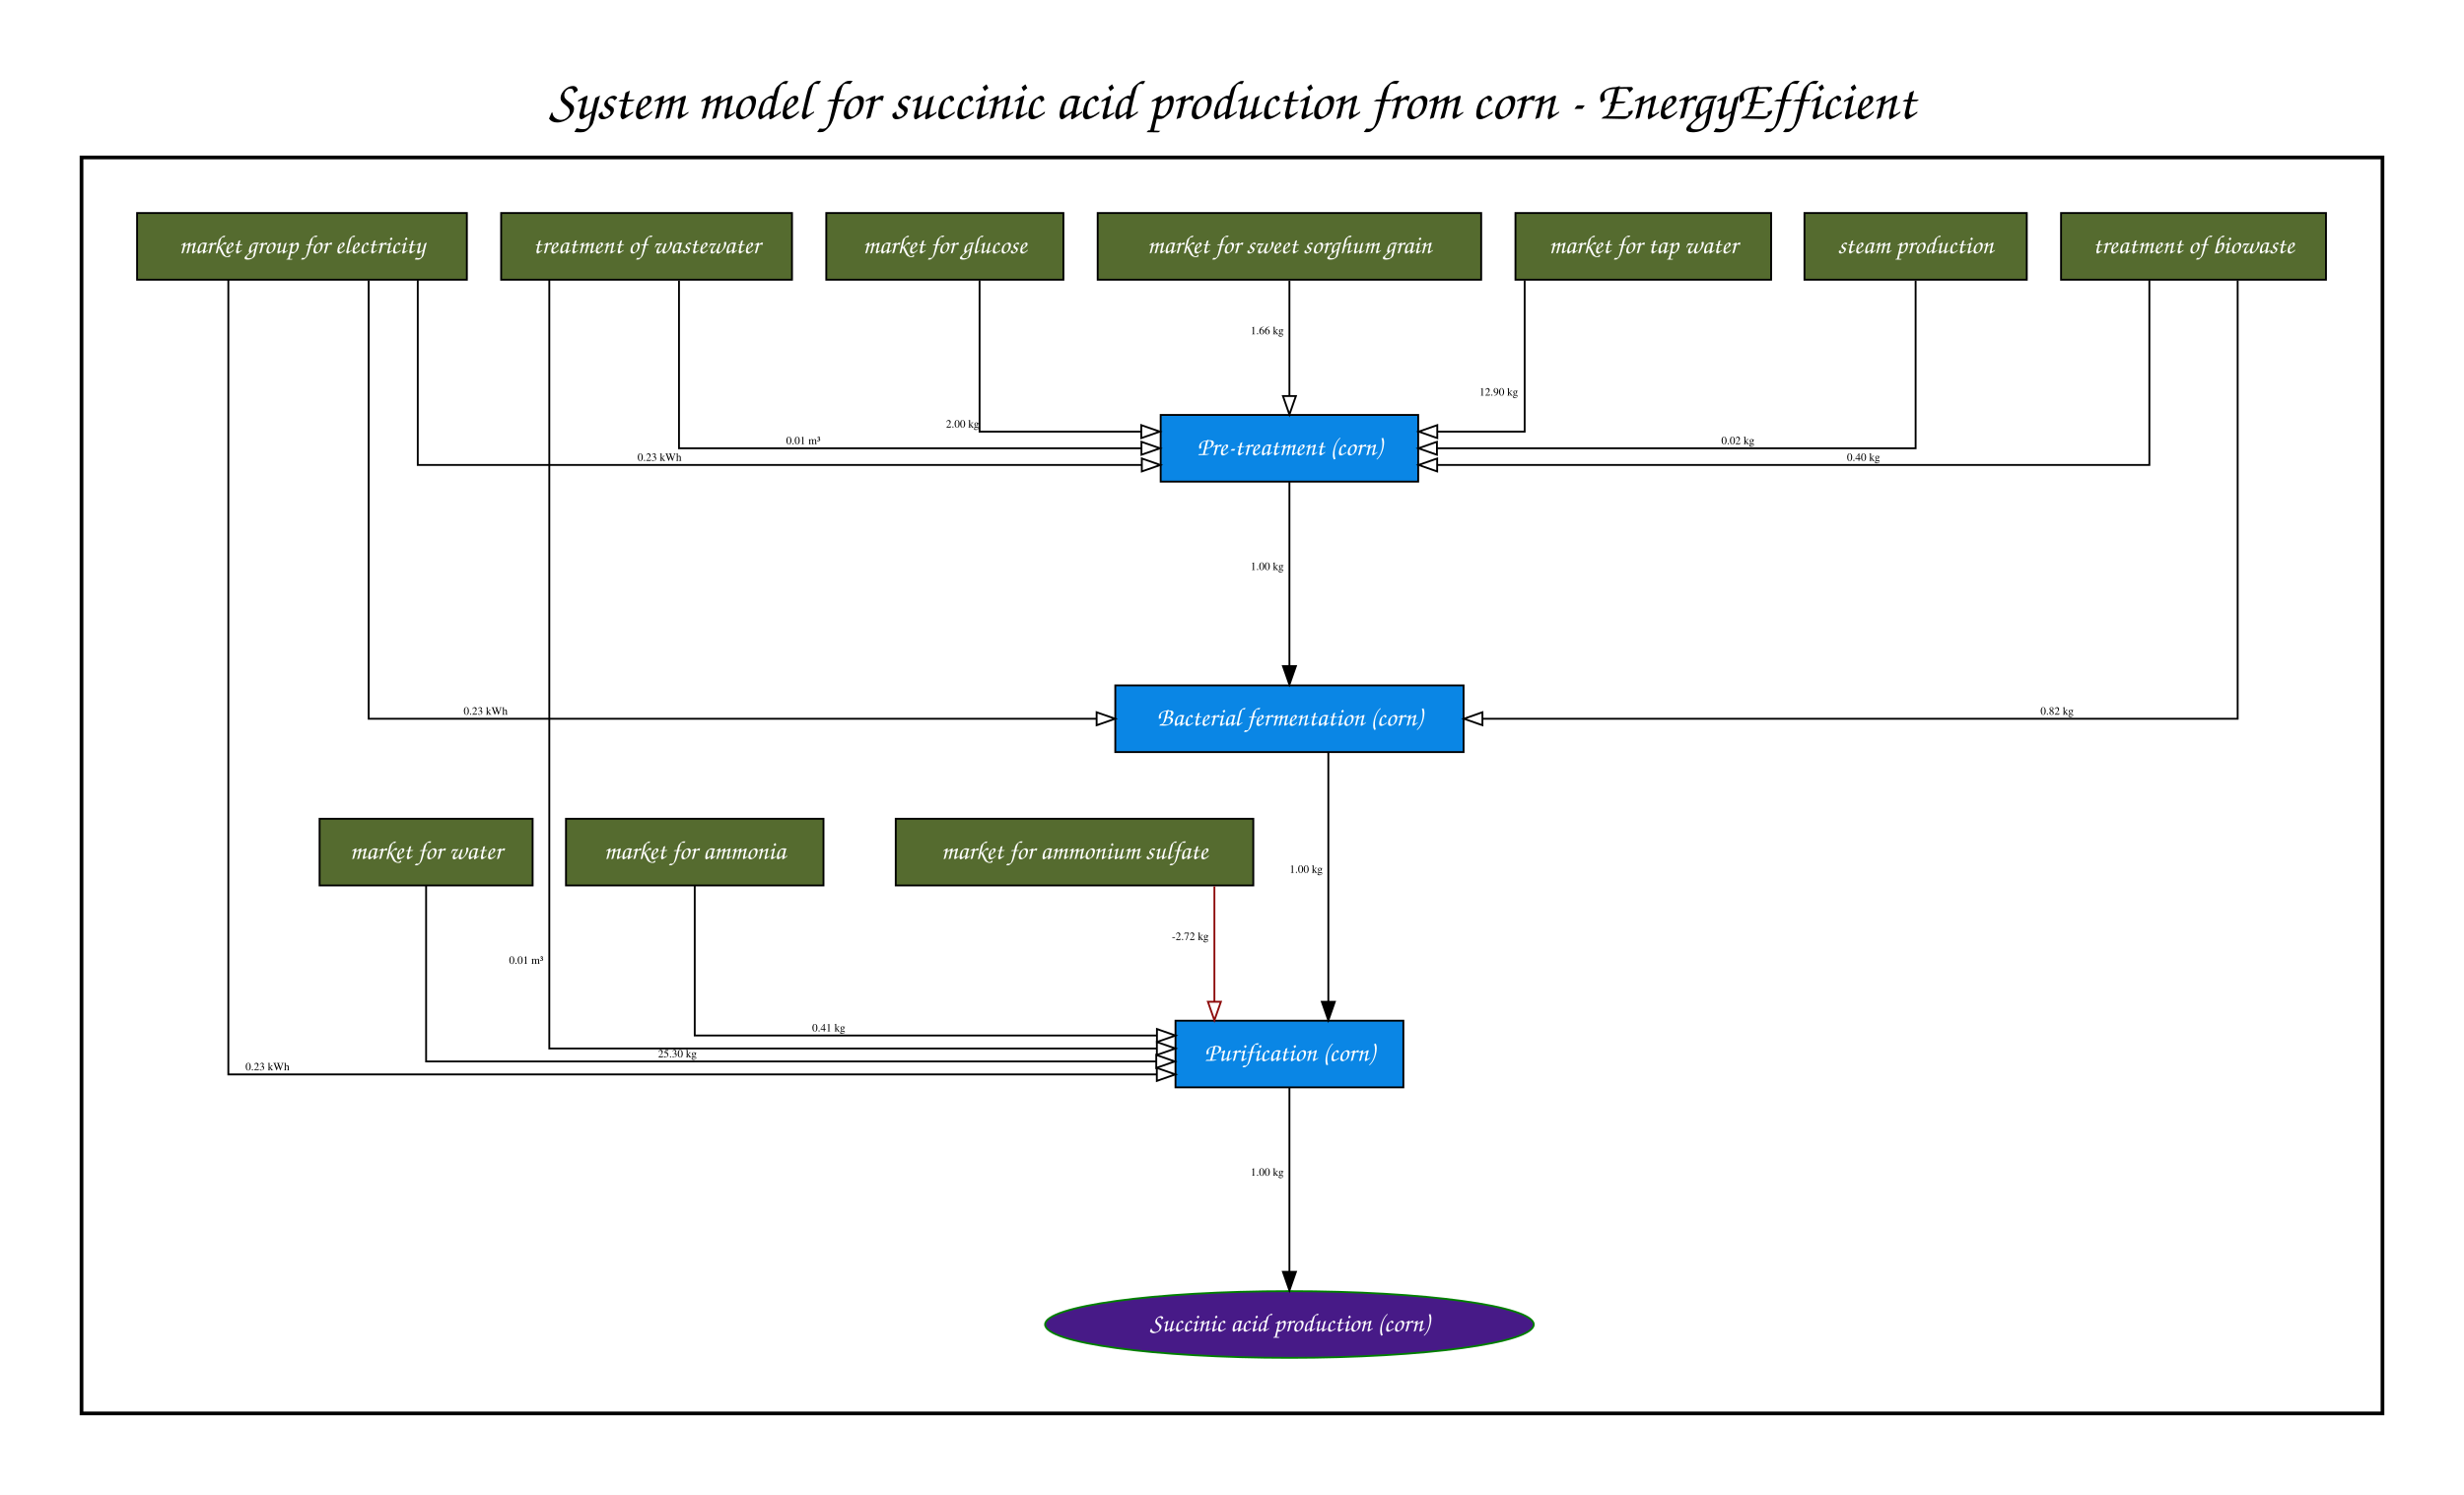
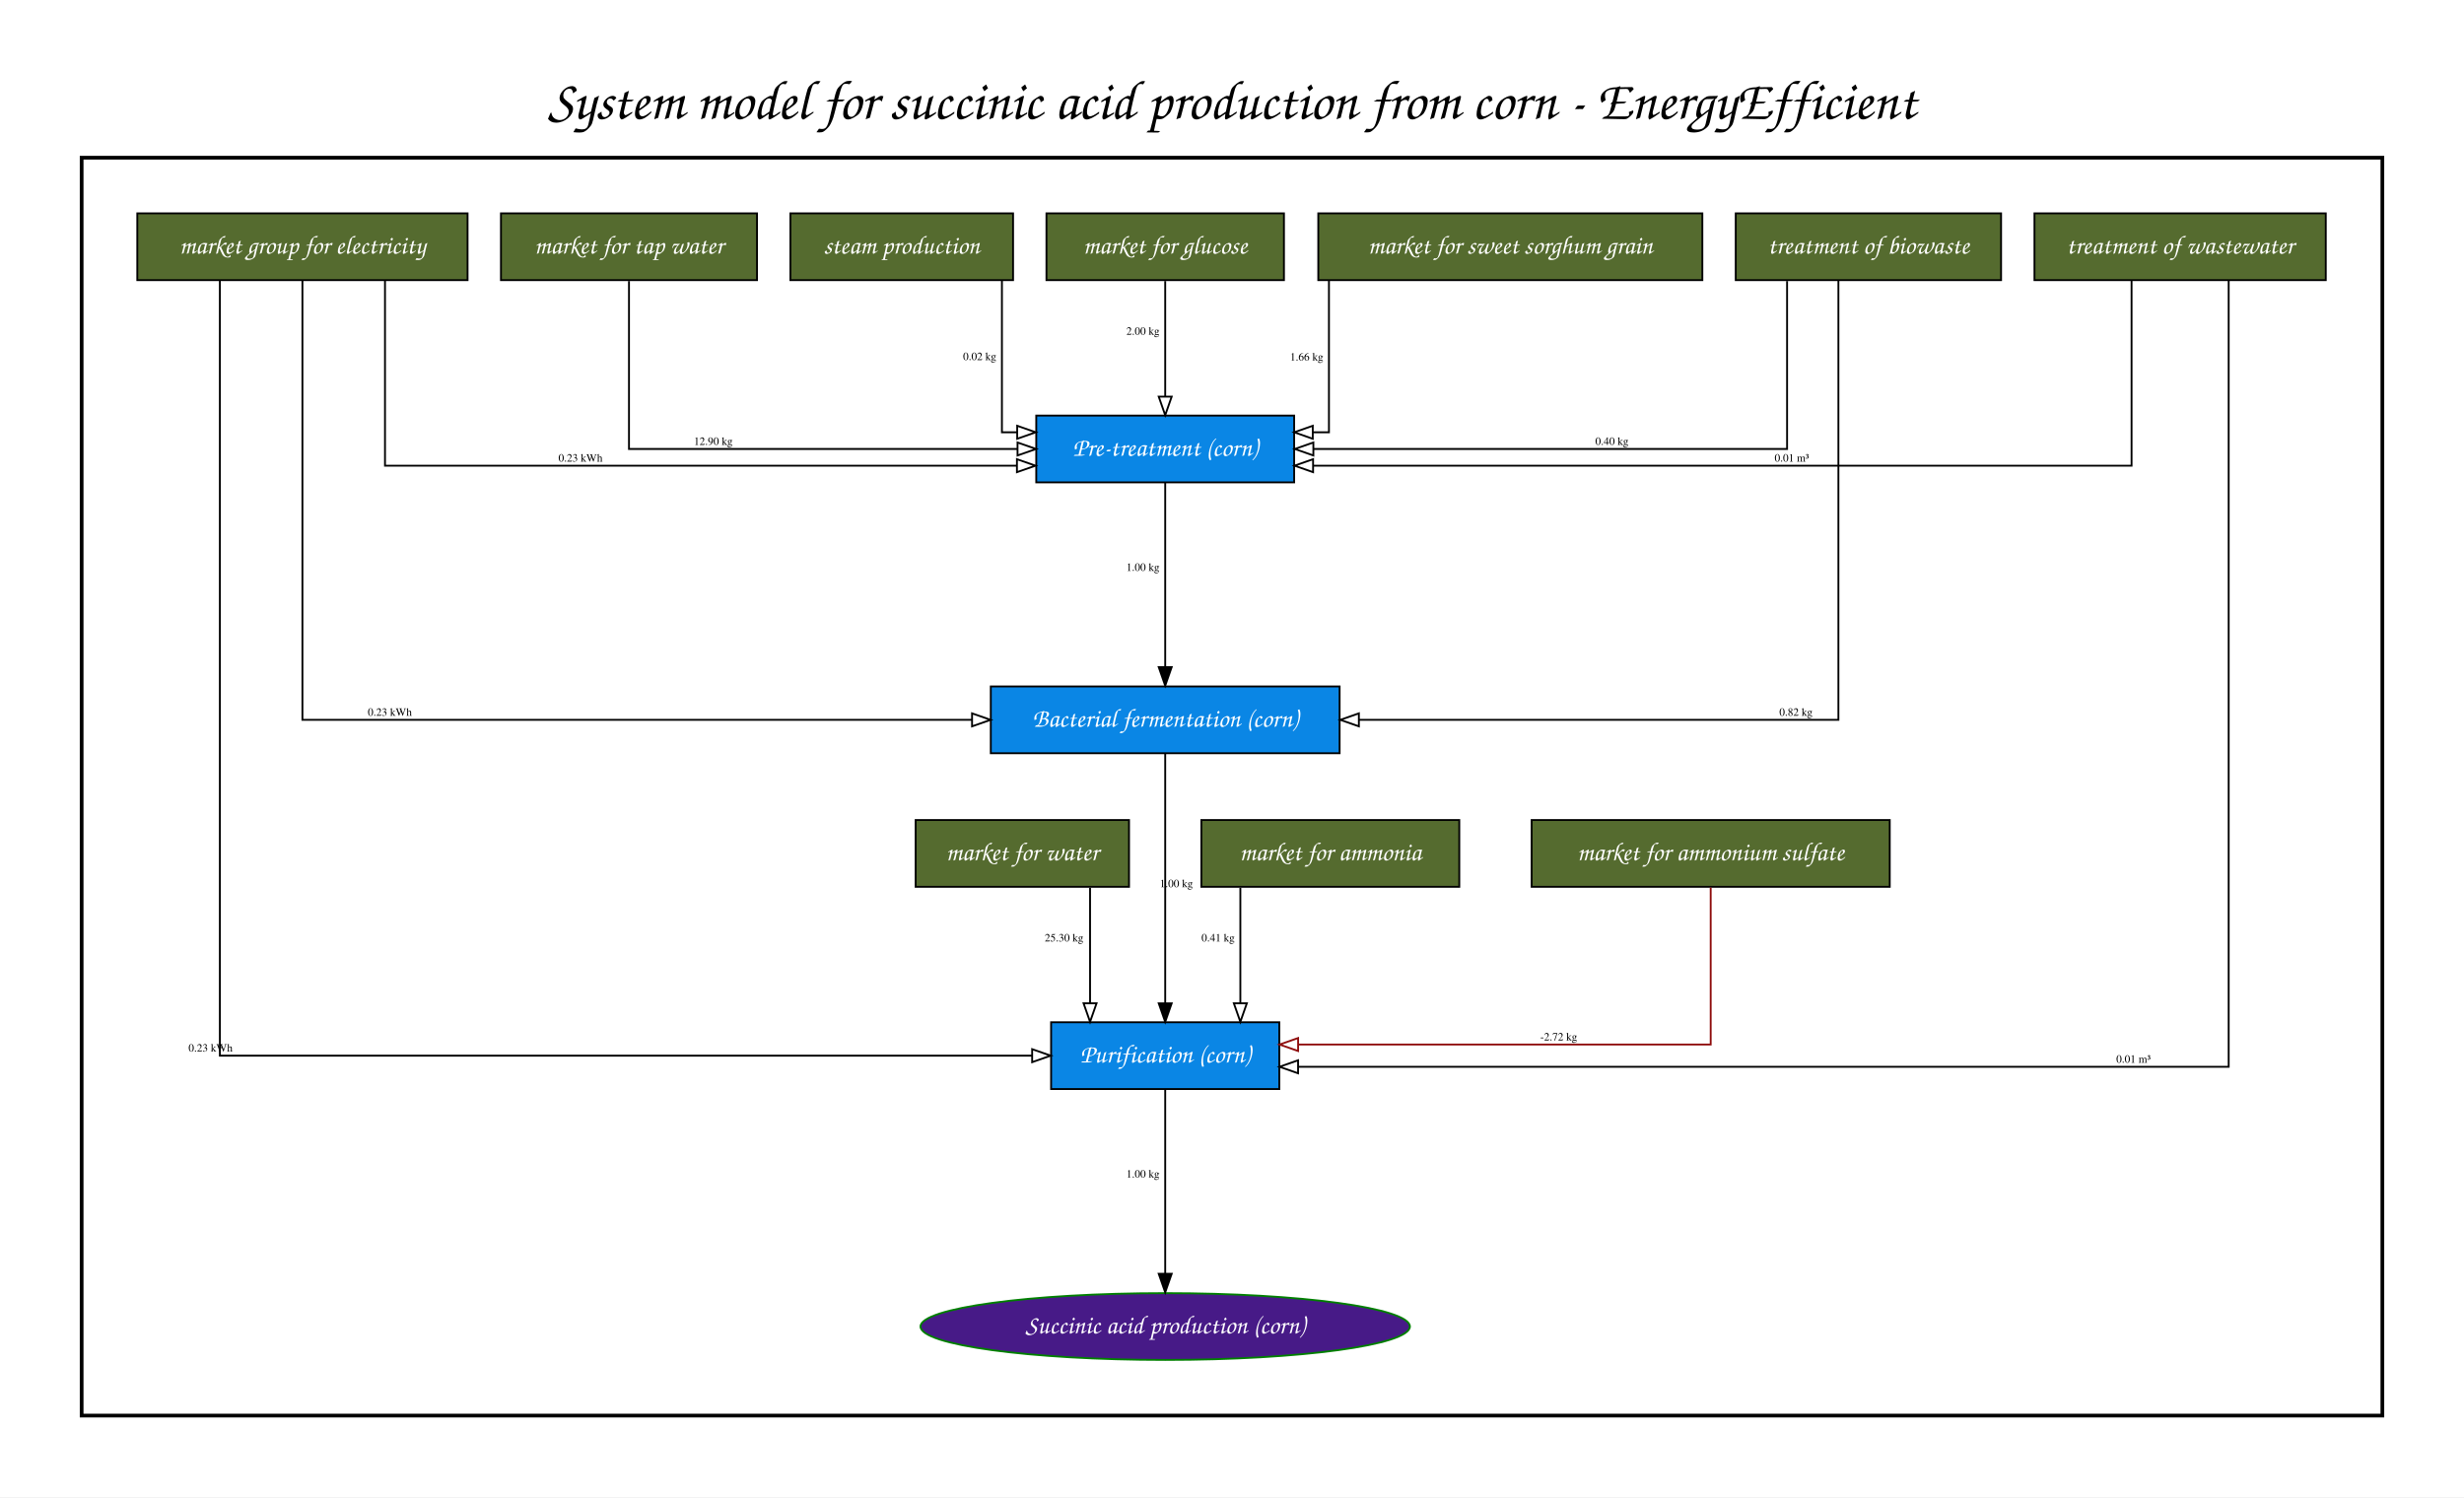
- <svg xmlns="http://www.w3.org/2000/svg" width="1330pt" height="807pt" viewBox="0.00 0.00 1330.00 807.00">
+ <svg xmlns="http://www.w3.org/2000/svg" width="1328pt" height="807pt" viewBox="0.00 0.00 1328.00 807.00">
  <g id="graph0" class="graph" transform="scale(1 1) rotate(0) translate(36 771)">
-     <polygon fill="white" stroke="transparent" points="-36,36 -36,-771 1294,-771 1294,36 -36,36" />
-     <text text-anchor="middle" x="629" y="-707" font-family="Comic Sans MS" font-size="30.00">System model for succinic acid production from corn - EnergyEfficient</text>
+     <polygon fill="white" stroke="transparent" points="-36,36 -36,-771 1292,-771 1292,36 -36,36" />
+     <text text-anchor="middle" x="628" y="-707" font-family="Comic Sans MS" font-size="30.00">System model for succinic acid production from corn - EnergyEfficient</text>
    <g id="clust1" class="cluster">
-       <polygon fill="none" stroke="black" stroke-width="2" points="8,-8 8,-686 1250,-686 1250,-8 8,-8" />
+       <polygon fill="none" stroke="black" stroke-width="2" points="8,-8 8,-686 1248,-686 1248,-8 8,-8" />
    </g>
    <g id="node1" class="node">
-       <polygon fill="darkolivegreen" stroke="black" points="1219.5,-656 1076.5,-656 1076.5,-620 1219.5,-620 1219.5,-656" />
-       <text text-anchor="middle" x="1148" y="-634.3" font-family="Comic Sans MS" font-size="14.00" fill="white">treatment of biowaste</text>
+       <polygon fill="darkolivegreen" stroke="black" points="982.5,-329 789.5,-329 789.5,-293 982.5,-293 982.5,-329" />
+       <text text-anchor="middle" x="886" y="-307.3" font-family="Comic Sans MS" font-size="14.00" fill="white">market for ammonium sulfate</text>
    </g>
-     <g id="node11" class="node">
-       <polygon fill="#0a86e5" stroke="black" points="729.5,-547 590.5,-547 590.5,-511 729.5,-511 729.5,-547" />
-       <text text-anchor="middle" x="660" y="-525.3" font-family="Comic Sans MS" font-size="14.00" fill="white">Pre-treatment (corn)</text>
-     </g>
-     <g id="edge12" class="edge">
-       <path fill="none" stroke="black" d="M1124.17,-619.82C1124.17,-586.72 1124.17,-520 1124.17,-520 1124.17,-520 739.74,-520 739.74,-520" />
-       <polygon fill="white" stroke="black" points="739.74,-516.5 729.74,-520 739.74,-523.5 739.74,-516.5" />
-       <text text-anchor="middle" x="969.86" y="-522.2" font-family="Times,serif" font-size="6.00">0.40 kg</text>
-     </g>
-     <g id="node12" class="node">
-       <polygon fill="#0a86e5" stroke="black" points="754,-401 566,-401 566,-365 754,-365 754,-401" />
-       <text text-anchor="middle" x="660" y="-379.3" font-family="Comic Sans MS" font-size="14.00" fill="white">Bacterial fermentation (corn)</text>
+     <g id="node13" class="node">
+       <polygon fill="#0a86e5" stroke="black" points="653.5,-220 530.5,-220 530.5,-184 653.5,-184 653.5,-220" />
+       <text text-anchor="middle" x="592" y="-198.3" font-family="Comic Sans MS" font-size="14.00" fill="white">Purification (corn)</text>
    </g>
    <g id="edge1" class="edge">
-       <path fill="none" stroke="black" d="M1171.83,-619.66C1171.83,-561.19 1171.83,-383 1171.83,-383 1171.83,-383 764.18,-383 764.18,-383" />
-       <polygon fill="white" stroke="black" points="764.18,-379.5 754.18,-383 764.18,-386.5 764.18,-379.5" />
-       <text text-anchor="middle" x="1074.34" y="-385.2" font-family="Times,serif" font-size="6.00">0.82 kg</text>
+       <path fill="none" stroke="#8e0c0c" d="M886,-292.59C886,-262.96 886,-208 886,-208 886,-208 663.63,-208 663.63,-208" />
+       <polygon fill="white" stroke="#8e0c0c" points="663.63,-204.5 653.63,-208 663.63,-211.5 663.63,-204.5" />
+       <text text-anchor="middle" x="804.11" y="-210.2" font-family="Times,serif" font-size="6.00">-2.72 kg</text>
    </g>
    <g id="node2" class="node">
+       <polygon fill="darkolivegreen" stroke="black" points="1217.5,-656 1060.5,-656 1060.5,-620 1217.5,-620 1217.5,-656" />
+       <text text-anchor="middle" x="1139" y="-634.3" font-family="Comic Sans MS" font-size="14.00" fill="white">treatment of wastewater</text>
+     </g>
+     <g id="edge2" class="edge">
+       <path fill="none" stroke="black" d="M1165.17,-619.85C1165.17,-536.68 1165.17,-196 1165.17,-196 1165.17,-196 663.61,-196 663.61,-196" />
+       <polygon fill="white" stroke="black" points="663.61,-192.5 653.61,-196 663.61,-199.5 663.61,-192.5" />
+       <text text-anchor="middle" x="1113.81" y="-198.2" font-family="Times,serif" font-size="6.00">0.01 m³</text>
+     </g>
+     <g id="node14" class="node">
+       <polygon fill="#0a86e5" stroke="black" points="661.5,-547 522.5,-547 522.5,-511 661.5,-511 661.5,-547" />
+       <text text-anchor="middle" x="592" y="-525.3" font-family="Comic Sans MS" font-size="14.00" fill="white">Pre-treatment (corn)</text>
+     </g>
+     <g id="edge11" class="edge">
+       <path fill="none" stroke="black" d="M1112.83,-619.82C1112.83,-586.72 1112.83,-520 1112.83,-520 1112.83,-520 671.7,-520 671.7,-520" />
+       <polygon fill="white" stroke="black" points="671.7,-516.5 661.7,-520 671.7,-523.5 671.7,-516.5" />
+       <text text-anchor="middle" x="929.68" y="-522.2" font-family="Times,serif" font-size="6.00">0.01 m³</text>
+     </g>
+     <g id="node3" class="node">
+       <polygon fill="darkolivegreen" stroke="black" points="750.5,-329 611.5,-329 611.5,-293 750.5,-293 750.5,-329" />
+       <text text-anchor="middle" x="681" y="-307.3" font-family="Comic Sans MS" font-size="14.00" fill="white">market for ammonia</text>
+     </g>
+     <g id="edge3" class="edge">
+       <path fill="none" stroke="black" d="M632.5,-292.51C632.5,-292.51 632.5,-230.22 632.5,-230.22" />
+       <polygon fill="white" stroke="black" points="636,-230.22 632.5,-220.22 629,-230.22 636,-230.22" />
+       <text text-anchor="middle" x="620.5" y="-263.56" font-family="Times,serif" font-size="6.00">0.41 kg</text>
+     </g>
+     <g id="node4" class="node">
      <polygon fill="darkolivegreen" stroke="black" points="216,-656 38,-656 38,-620 216,-620 216,-656" />
      <text text-anchor="middle" x="127" y="-634.3" font-family="Comic Sans MS" font-size="14.00" fill="white">market group for electricity</text>
    </g>
+     <g id="node11" class="node">
+       <polygon fill="#0a86e5" stroke="black" points="686,-401 498,-401 498,-365 686,-365 686,-401" />
+       <text text-anchor="middle" x="592" y="-379.3" font-family="Comic Sans MS" font-size="14.00" fill="white">Bacterial fermentation (corn)</text>
+     </g>
+     <g id="edge9" class="edge">
+       <path fill="none" stroke="black" d="M127,-619.66C127,-561.19 127,-383 127,-383 127,-383 487.9,-383 487.9,-383" />
+       <polygon fill="white" stroke="black" points="487.9,-386.5 497.9,-383 487.9,-379.5 487.9,-386.5" />
+       <text text-anchor="middle" x="174.12" y="-385.2" font-family="Times,serif" font-size="6.00">0.23 kWh</text>
+     </g>
+     <g id="edge4" class="edge">
+       <path fill="none" stroke="black" d="M82.5,-619.82C82.5,-537.3 82.5,-202 82.5,-202 82.5,-202 520.29,-202 520.29,-202" />
+       <polygon fill="white" stroke="black" points="520.29,-205.5 530.29,-202 520.29,-198.5 520.29,-205.5" />
+       <text text-anchor="middle" x="77.48" y="-204.2" font-family="Times,serif" font-size="6.00">0.23 kWh</text>
+     </g>
+     <g id="edge14" class="edge">
+       <path fill="none" stroke="black" d="M171.5,-619.82C171.5,-586.72 171.5,-520 171.5,-520 171.5,-520 512.09,-520 512.09,-520" />
+       <polygon fill="white" stroke="black" points="512.09,-523.5 522.09,-520 512.09,-516.5 512.09,-523.5" />
+       <text text-anchor="middle" x="276.88" y="-522.2" font-family="Times,serif" font-size="6.00">0.23 kWh</text>
+     </g>
+     <g id="node5" class="node">
+       <polygon fill="darkolivegreen" stroke="black" points="572.5,-329 457.5,-329 457.5,-293 572.5,-293 572.5,-329" />
+       <text text-anchor="middle" x="515" y="-307.3" font-family="Comic Sans MS" font-size="14.00" fill="white">market for water</text>
+     </g>
+     <g id="edge6" class="edge">
+       <path fill="none" stroke="black" d="M551.5,-292.51C551.5,-292.51 551.5,-230.22 551.5,-230.22" />
+       <polygon fill="white" stroke="black" points="555,-230.22 551.5,-220.22 548,-230.22 555,-230.22" />
+       <text text-anchor="middle" x="537.5" y="-263.56" font-family="Times,serif" font-size="6.00">25.30 kg</text>
+     </g>
+     <g id="node6" class="node">
+       <polygon fill="darkolivegreen" stroke="black" points="1042.5,-656 899.5,-656 899.5,-620 1042.5,-620 1042.5,-656" />
+       <text text-anchor="middle" x="971" y="-634.3" font-family="Comic Sans MS" font-size="14.00" fill="white">treatment of biowaste</text>
+     </g>
+     <g id="edge8" class="edge">
+       <path fill="none" stroke="black" d="M954.83,-619.66C954.83,-561.19 954.83,-383 954.83,-383 954.83,-383 696.38,-383 696.38,-383" />
+       <polygon fill="white" stroke="black" points="696.38,-379.5 686.38,-383 696.38,-386.5 696.38,-379.5" />
+       <text text-anchor="middle" x="931.94" y="-385.2" font-family="Times,serif" font-size="6.00">0.82 kg</text>
+     </g>
    <g id="edge13" class="edge">
-       <path fill="none" stroke="black" d="M189.5,-619.82C189.5,-586.72 189.5,-520 189.5,-520 189.5,-520 580.32,-520 580.32,-520" />
-       <polygon fill="white" stroke="black" points="580.32,-523.5 590.32,-520 580.32,-516.5 580.32,-523.5" />
-       <text text-anchor="middle" x="320" y="-522.2" font-family="Times,serif" font-size="6.00">0.23 kWh</text>
+       <path fill="none" stroke="black" d="M927.17,-619.51C927.17,-588.41 927.17,-529 927.17,-529 927.17,-529 671.85,-529 671.85,-529" />
+       <polygon fill="white" stroke="black" points="671.85,-525.5 661.85,-529 671.85,-532.5 671.85,-525.5" />
+       <text text-anchor="middle" x="832.77" y="-531.2" font-family="Times,serif" font-size="6.00">0.40 kg</text>
    </g>
-     <g id="edge2" class="edge">
-       <path fill="none" stroke="black" d="M163,-619.66C163,-561.19 163,-383 163,-383 163,-383 555.93,-383 555.93,-383" />
-       <polygon fill="white" stroke="black" points="555.93,-386.5 565.93,-383 555.93,-379.5 555.93,-386.5" />
-       <text text-anchor="middle" x="226.14" y="-385.2" font-family="Times,serif" font-size="6.00">0.23 kWh</text>
+     <g id="node7" class="node">
+       <polygon fill="darkolivegreen" stroke="black" points="510,-656 390,-656 390,-620 510,-620 510,-656" />
+       <text text-anchor="middle" x="450" y="-634.3" font-family="Comic Sans MS" font-size="14.00" fill="white">steam production</text>
    </g>
-     <g id="node14" class="node">
-       <polygon fill="#0a86e5" stroke="black" points="721.5,-220 598.5,-220 598.5,-184 721.5,-184 721.5,-220" />
-       <text text-anchor="middle" x="660" y="-198.3" font-family="Comic Sans MS" font-size="14.00" fill="white">Purification (corn)</text>
+     <g id="edge12" class="edge">
+       <path fill="none" stroke="black" d="M504,-619.66C504,-590.79 504,-538 504,-538 504,-538 512.23,-538 512.23,-538" />
+       <polygon fill="white" stroke="black" points="512.23,-541.5 522.23,-538 512.23,-534.5 512.23,-541.5" />
+       <text text-anchor="middle" x="492" y="-576.91" font-family="Times,serif" font-size="6.00">0.02 kg</text>
+     </g>
+     <g id="node8" class="node">
+       <polygon fill="darkolivegreen" stroke="black" points="372,-656 234,-656 234,-620 372,-620 372,-656" />
+       <text text-anchor="middle" x="303" y="-634.3" font-family="Comic Sans MS" font-size="14.00" fill="white">market for tap water</text>
+     </g>
+     <g id="edge15" class="edge">
+       <path fill="none" stroke="black" d="M303,-619.51C303,-588.41 303,-529 303,-529 303,-529 512.41,-529 512.41,-529" />
+       <polygon fill="white" stroke="black" points="512.41,-532.5 522.41,-529 512.41,-525.5 512.41,-532.5" />
+       <text text-anchor="middle" x="348.45" y="-531.2" font-family="Times,serif" font-size="6.00">12.90 kg</text>
+     </g>
+     <g id="node9" class="node">
+       <polygon fill="darkolivegreen" stroke="black" points="881.5,-656 674.5,-656 674.5,-620 881.5,-620 881.5,-656" />
+       <text text-anchor="middle" x="778" y="-634.3" font-family="Comic Sans MS" font-size="14.00" fill="white">market for sweet sorghum grain</text>
+     </g>
+     <g id="edge16" class="edge">
+       <path fill="none" stroke="black" d="M680.25,-619.66C680.25,-590.79 680.25,-538 680.25,-538 680.25,-538 671.53,-538 671.53,-538" />
+       <polygon fill="white" stroke="black" points="671.53,-534.5 661.53,-538 671.53,-541.5 671.53,-534.5" />
+       <text text-anchor="middle" x="668.25" y="-576.67" font-family="Times,serif" font-size="6.00">1.66 kg</text>
+     </g>
+     <g id="node10" class="node">
+       <polygon fill="darkolivegreen" stroke="black" points="656,-656 528,-656 528,-620 656,-620 656,-656" />
+       <text text-anchor="middle" x="592" y="-634.3" font-family="Comic Sans MS" font-size="14.00" fill="white">market for glucose</text>
+     </g>
+     <g id="edge17" class="edge">
+       <path fill="none" stroke="black" d="M592,-619.51C592,-619.51 592,-557.22 592,-557.22" />
+       <polygon fill="white" stroke="black" points="595.5,-557.22 592,-547.22 588.5,-557.22 595.5,-557.22" />
+       <text text-anchor="middle" x="580" y="-590.56" font-family="Times,serif" font-size="6.00">2.00 kg</text>
+     </g>
+     <g id="edge5" class="edge">
+       <path fill="none" stroke="black" d="M592,-364.98C592,-364.98 592,-230.21 592,-230.21" />
+       <polygon fill="black" stroke="black" points="595.5,-230.21 592,-220.21 588.5,-230.21 595.5,-230.21" />
+       <text text-anchor="middle" x="598" y="-292.8" font-family="Times,serif" font-size="6.00">1.00 kg</text>
+     </g>
+     <g id="node12" class="node">
+       <ellipse fill="#471a87" stroke="green" cx="592" cy="-56" rx="131.88" ry="18" />
+       <text text-anchor="middle" x="592" y="-52.3" font-family="Comic Sans MS" font-size="14.00" fill="white">Succinic acid production (corn)</text>
    </g>
    <g id="edge7" class="edge">
-       <path fill="none" stroke="black" d="M87.25,-619.92C87.25,-536.3 87.25,-191 87.25,-191 87.25,-191 588.43,-191 588.43,-191" />
-       <polygon fill="white" stroke="black" points="588.43,-194.5 598.43,-191 588.43,-187.5 588.43,-194.5" />
-       <text text-anchor="middle" x="108.38" y="-193.2" font-family="Times,serif" font-size="6.00">0.23 kWh</text>
-     </g>
-     <g id="node3" class="node">
-       <polygon fill="darkolivegreen" stroke="black" points="640.5,-329 447.5,-329 447.5,-293 640.5,-293 640.5,-329" />
-       <text text-anchor="middle" x="544" y="-307.3" font-family="Comic Sans MS" font-size="14.00" fill="white">market for ammonium sulfate</text>
-     </g>
-     <g id="edge4" class="edge">
-       <path fill="none" stroke="#8e0c0c" d="M619.5,-292.51C619.5,-292.51 619.5,-230.22 619.5,-230.22" />
-       <polygon fill="white" stroke="#8e0c0c" points="623,-230.22 619.5,-220.22 616,-230.22 623,-230.22" />
-       <text text-anchor="middle" x="606.5" y="-263.56" font-family="Times,serif" font-size="6.00">-2.72 kg</text>
-     </g>
-     <g id="node4" class="node">
-       <polygon fill="darkolivegreen" stroke="black" points="391.5,-656 234.5,-656 234.5,-620 391.5,-620 391.5,-656" />
-       <text text-anchor="middle" x="313" y="-634.3" font-family="Comic Sans MS" font-size="14.00" fill="white">treatment of wastewater</text>
+       <path fill="none" stroke="black" d="M592,-183.8C592,-183.8 592,-84.43 592,-84.43" />
+       <polygon fill="black" stroke="black" points="595.5,-84.43 592,-74.43 588.5,-84.43 595.5,-84.43" />
+       <text text-anchor="middle" x="580" y="-136.31" font-family="Times,serif" font-size="6.00">1.00 kg</text>
    </g>
    <g id="edge10" class="edge">
-       <path fill="none" stroke="black" d="M330.5,-619.51C330.5,-588.41 330.5,-529 330.5,-529 330.5,-529 580.12,-529 580.12,-529" />
-       <polygon fill="white" stroke="black" points="580.12,-532.5 590.12,-529 580.12,-525.5 580.12,-532.5" />
-       <text text-anchor="middle" x="397.56" y="-531.2" font-family="Times,serif" font-size="6.00">0.01 m³</text>
-     </g>
-     <g id="edge5" class="edge">
-       <path fill="none" stroke="black" d="M260.5,-619.95C260.5,-538 260.5,-205 260.5,-205 260.5,-205 588.45,-205 588.45,-205" />
-       <polygon fill="white" stroke="black" points="588.45,-208.5 598.45,-205 588.45,-201.5 588.45,-208.5" />
-       <text text-anchor="middle" x="248" y="-250.7" font-family="Times,serif" font-size="6.00">0.01 m³</text>
-     </g>
-     <g id="node5" class="node">
-       <polygon fill="darkolivegreen" stroke="black" points="408.5,-329 269.5,-329 269.5,-293 408.5,-293 408.5,-329" />
-       <text text-anchor="middle" x="339" y="-307.3" font-family="Comic Sans MS" font-size="14.00" fill="white">market for ammonia</text>
-     </g>
-     <g id="edge6" class="edge">
-       <path fill="none" stroke="black" d="M339,-292.84C339,-264.26 339,-212 339,-212 339,-212 588.49,-212 588.49,-212" />
-       <polygon fill="white" stroke="black" points="588.49,-215.5 598.49,-212 588.49,-208.5 588.49,-215.5" />
-       <text text-anchor="middle" x="411.32" y="-214.2" font-family="Times,serif" font-size="6.00">0.41 kg</text>
-     </g>
-     <g id="node6" class="node">
-       <polygon fill="darkolivegreen" stroke="black" points="251.5,-329 136.5,-329 136.5,-293 251.5,-293 251.5,-329" />
-       <text text-anchor="middle" x="194" y="-307.3" font-family="Comic Sans MS" font-size="14.00" fill="white">market for water</text>
-     </g>
-     <g id="edge9" class="edge">
-       <path fill="none" stroke="black" d="M194,-292.84C194,-260.9 194,-198 194,-198 194,-198 588.12,-198 588.12,-198" />
-       <polygon fill="white" stroke="black" points="588.12,-201.5 598.12,-198 588.12,-194.5 588.12,-201.5" />
-       <text text-anchor="middle" x="329.64" y="-200.2" font-family="Times,serif" font-size="6.00">25.30 kg</text>
-     </g>
-     <g id="node7" class="node">
-       <polygon fill="darkolivegreen" stroke="black" points="1058,-656 938,-656 938,-620 1058,-620 1058,-656" />
-       <text text-anchor="middle" x="998" y="-634.3" font-family="Comic Sans MS" font-size="14.00" fill="white">steam production</text>
-     </g>
-     <g id="edge11" class="edge">
-       <path fill="none" stroke="black" d="M998,-619.51C998,-588.41 998,-529 998,-529 998,-529 739.62,-529 739.62,-529" />
-       <polygon fill="white" stroke="black" points="739.62,-525.5 729.62,-529 739.62,-532.5 739.62,-525.5" />
-       <text text-anchor="middle" x="902.07" y="-531.2" font-family="Times,serif" font-size="6.00">0.02 kg</text>
-     </g>
-     <g id="node8" class="node">
-       <polygon fill="darkolivegreen" stroke="black" points="920,-656 782,-656 782,-620 920,-620 920,-656" />
-       <text text-anchor="middle" x="851" y="-634.3" font-family="Comic Sans MS" font-size="14.00" fill="white">market for tap water</text>
-     </g>
-     <g id="edge14" class="edge">
-       <path fill="none" stroke="black" d="M786.97,-619.66C786.97,-590.79 786.97,-538 786.97,-538 786.97,-538 739.8,-538 739.8,-538" />
-       <polygon fill="white" stroke="black" points="739.8,-534.5 729.8,-538 739.8,-541.5 739.8,-534.5" />
-       <text text-anchor="middle" x="772.97" y="-557.44" font-family="Times,serif" font-size="6.00">12.90 kg</text>
-     </g>
-     <g id="node9" class="node">
-       <polygon fill="darkolivegreen" stroke="black" points="763.5,-656 556.5,-656 556.5,-620 763.5,-620 763.5,-656" />
-       <text text-anchor="middle" x="660" y="-634.3" font-family="Comic Sans MS" font-size="14.00" fill="white">market for sweet sorghum grain</text>
-     </g>
-     <g id="edge15" class="edge">
-       <path fill="none" stroke="black" d="M660,-619.51C660,-619.51 660,-557.22 660,-557.22" />
-       <polygon fill="white" stroke="black" points="663.5,-557.22 660,-547.22 656.5,-557.22 663.5,-557.22" />
-       <text text-anchor="middle" x="648" y="-590.56" font-family="Times,serif" font-size="6.00">1.66 kg</text>
-     </g>
-     <g id="node10" class="node">
-       <polygon fill="darkolivegreen" stroke="black" points="538,-656 410,-656 410,-620 538,-620 538,-656" />
-       <text text-anchor="middle" x="474" y="-634.3" font-family="Comic Sans MS" font-size="14.00" fill="white">market for glucose</text>
-     </g>
-     <g id="edge16" class="edge">
-       <path fill="none" stroke="black" d="M492.75,-619.66C492.75,-590.79 492.75,-538 492.75,-538 492.75,-538 580.04,-538 580.04,-538" />
-       <polygon fill="white" stroke="black" points="580.04,-541.5 590.04,-538 580.04,-534.5 580.04,-541.5" />
-       <text text-anchor="middle" x="483.57" y="-540.2" font-family="Times,serif" font-size="6.00">2.00 kg</text>
-     </g>
-     <g id="edge3" class="edge">
-       <path fill="none" stroke="black" d="M660,-510.8C660,-510.8 660,-411.43 660,-411.43" />
-       <polygon fill="black" stroke="black" points="663.5,-411.43 660,-401.43 656.5,-411.43 663.5,-411.43" />
-       <text text-anchor="middle" x="648" y="-463.31" font-family="Times,serif" font-size="6.00">1.00 kg</text>
-     </g>
-     <g id="edge8" class="edge">
-       <path fill="none" stroke="black" d="M681,-364.98C681,-364.98 681,-230.21 681,-230.21" />
-       <polygon fill="black" stroke="black" points="684.5,-230.21 681,-220.21 677.5,-230.21 684.5,-230.21" />
-       <text text-anchor="middle" x="669" y="-299.8" font-family="Times,serif" font-size="6.00">1.00 kg</text>
-     </g>
-     <g id="node13" class="node">
-       <ellipse fill="#471a87" stroke="green" cx="660" cy="-56" rx="131.88" ry="18" />
-       <text text-anchor="middle" x="660" y="-52.3" font-family="Comic Sans MS" font-size="14.00" fill="white">Succinic acid production (corn)</text>
-     </g>
-     <g id="edge17" class="edge">
-       <path fill="none" stroke="black" d="M660,-183.8C660,-183.8 660,-84.43 660,-84.43" />
-       <polygon fill="black" stroke="black" points="663.5,-84.43 660,-74.43 656.5,-84.43 663.5,-84.43" />
-       <text text-anchor="middle" x="648" y="-136.31" font-family="Times,serif" font-size="6.00">1.00 kg</text>
+       <path fill="none" stroke="black" d="M592,-510.8C592,-510.8 592,-411.43 592,-411.43" />
+       <polygon fill="black" stroke="black" points="595.5,-411.43 592,-401.43 588.5,-411.43 595.5,-411.43" />
+       <text text-anchor="middle" x="580" y="-463.31" font-family="Times,serif" font-size="6.00">1.00 kg</text>
    </g>
  </g>
</svg>
